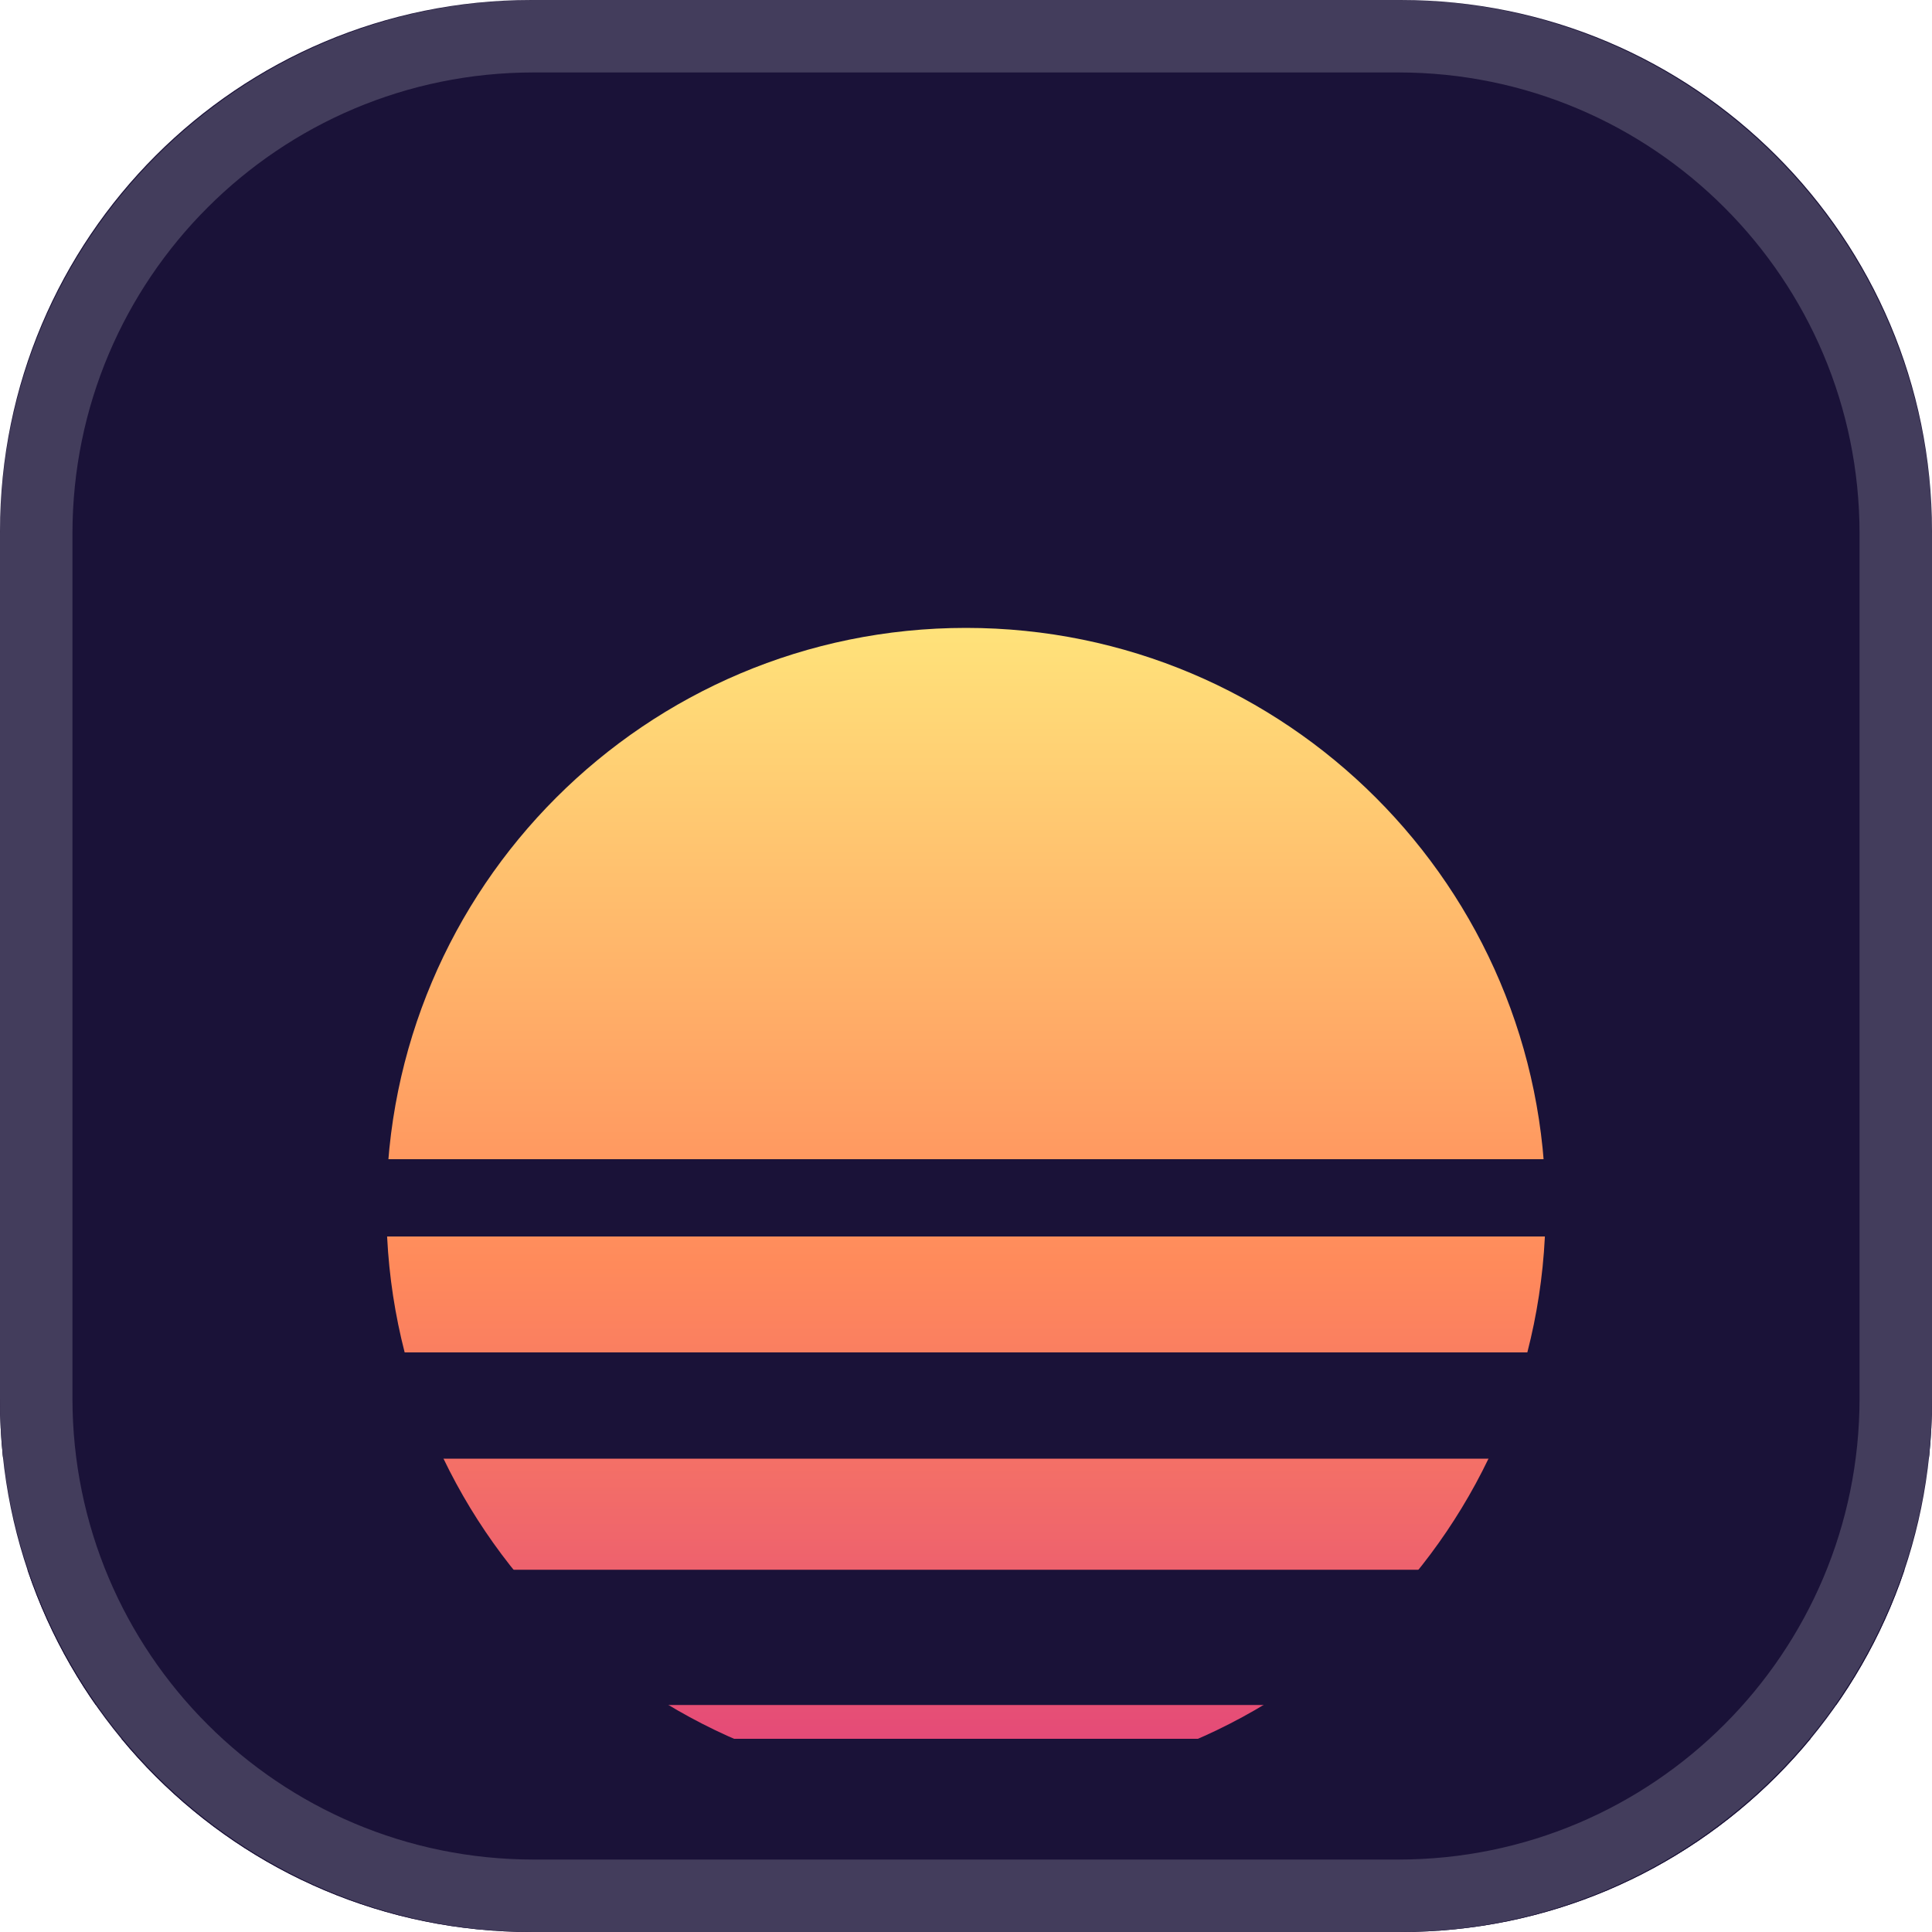
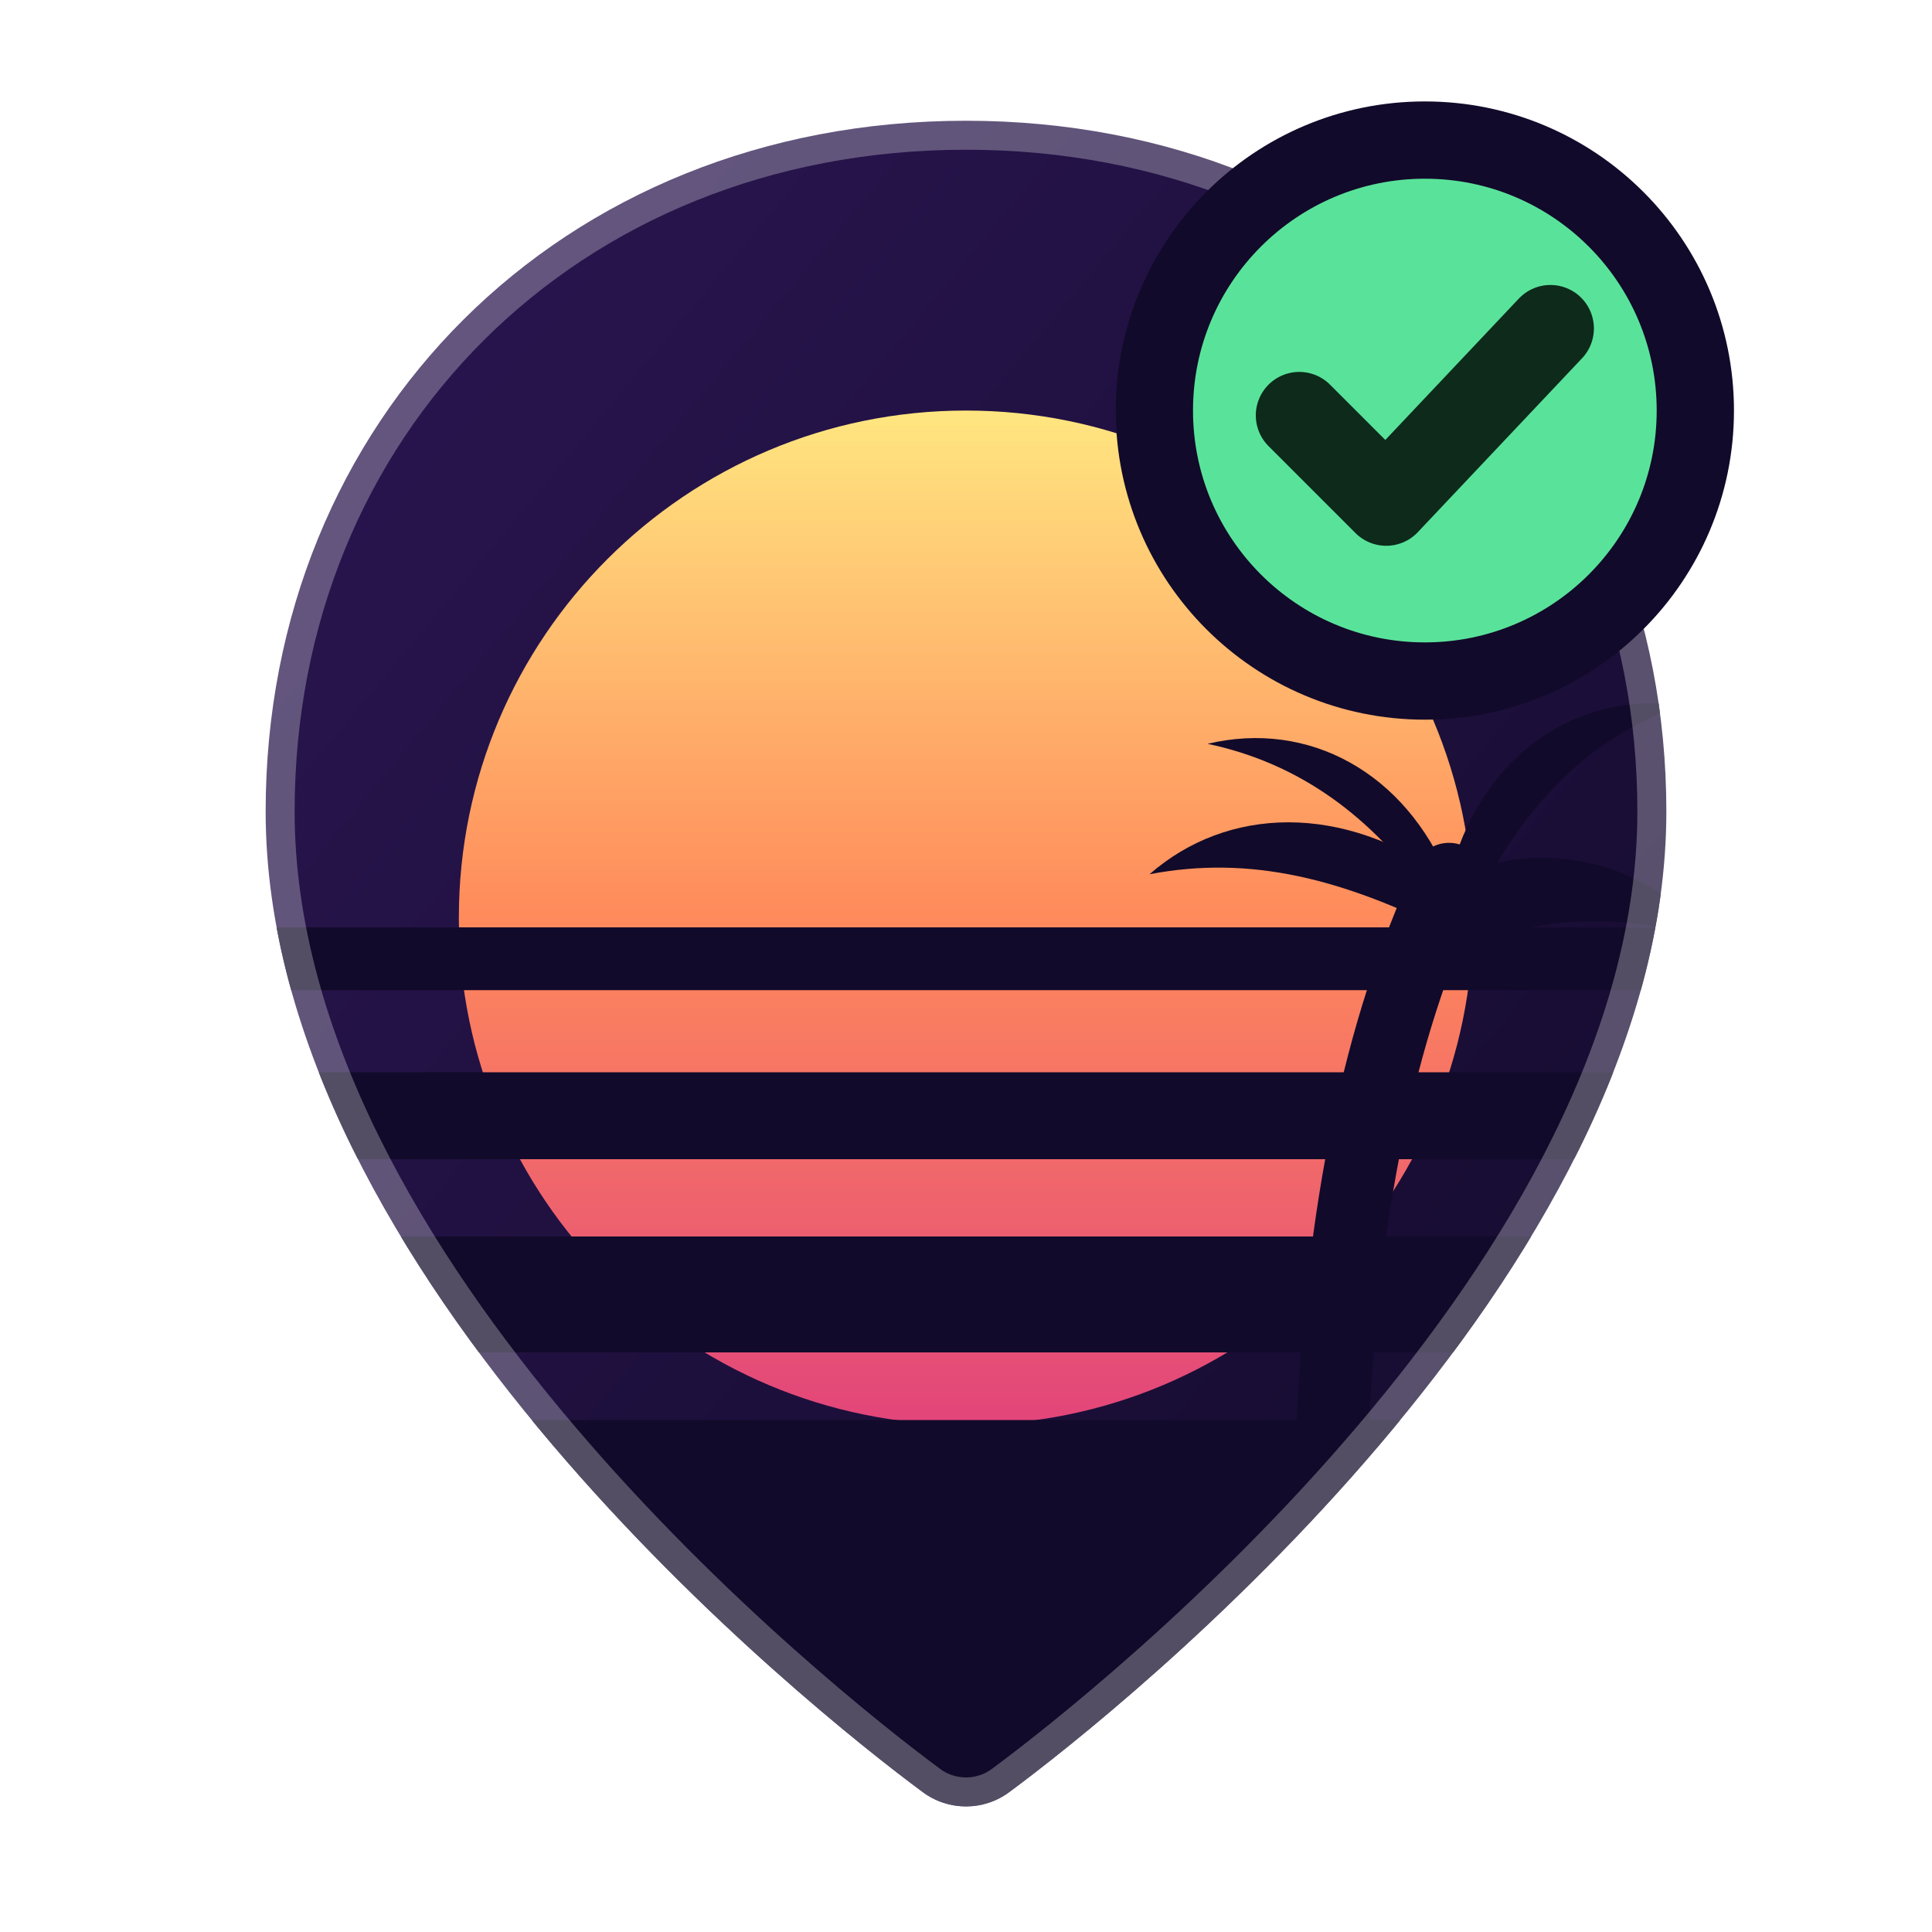
- <svg xmlns="http://www.w3.org/2000/svg" viewBox="0 0 40 40" aria-hidden="true">
+ <svg xmlns="http://www.w3.org/2000/svg" viewBox="0 0 40 40">
  <defs>
-     <linearGradient id="lgS" x1="0" y1="0" x2="0" y2="1">
-       <stop offset="0" stop-color="#ffe27a" />
-       <stop offset=".55" stop-color="#ff8a5b" />
+     <linearGradient id="s" x1="0" y1="0" x2="0" y2="1">
+       <stop offset="0" stop-color="#ffe680" />
+       <stop offset=".5" stop-color="#ff8a5b" />
      <stop offset="1" stop-color="#e2457a" />
    </linearGradient>
-     <clipPath id="lgC">
-       <rect width="40" height="40" rx="11" />
+     <linearGradient id="k" x1="0" y1="0" x2="1" y2="1">
+       <stop offset="0" stop-color="#2b1652" />
+       <stop offset="1" stop-color="#120a2a" />
+     </linearGradient>
+     <clipPath id="p">
+       <path d="M20 2.5C11.6 2.5 5.5 8.7 5.5 16.8c0 9.6 11.3 18.6 13.6 20.3a1.5 1.5 0 0 0 1.8 0c2.3-1.7 13.6-10.7 13.6-20.3C34.5 8.7 28.4 2.5 20 2.5z" />
    </clipPath>
  </defs>
-   <g clip-path="url(#lgC)">
-     <rect width="40" height="40" fill="#1a1238" />
-     <circle cx="20" cy="25" r="12" fill="url(#lgS)" />
-     <g fill="#1a1238">
-       <rect y="24" width="40" height="1.6" />
-       <rect y="28" width="40" height="2.2" />
-       <rect y="32.5" width="40" height="2.8" />
+   <path d="M20 2.5C11.6 2.5 5.5 8.7 5.5 16.8c0 9.6 11.3 18.6 13.6 20.3a1.5 1.5 0 0 0 1.8 0c2.3-1.7 13.6-10.7 13.6-20.3C34.5 8.7 28.4 2.5 20 2.5z" fill="url(#k)" />
+   <g clip-path="url(#p)">
+     <circle cx="20" cy="19" r="10.5" fill="url(#s)" />
+     <g fill="#120a2a">
+       <rect x="0" y="19.2" width="40" height="1.3" />
+       <rect x="0" y="22.2" width="40" height="1.8" />
+       <rect x="0" y="25.6" width="40" height="2.4" />
+       <rect x="0" y="29.4" width="40" height="12" />
    </g>
-     <rect y="36" width="40" height="4" fill="#1a1238" />
+     <path d="M27.6 29.4c.2-4.2.9-8 2.4-11.2" stroke="#120a2a" stroke-width="1.5" fill="none" stroke-linecap="round" />
+     <g fill="#120a2a">
+       <path d="M30 18.2c-2.2-1.6-4.6-1.5-6.2-.1 2.1-.4 4 .1 6.2 1.2z" />
+       <path d="M30 18.2c.6-2.5 2.6-3.9 4.8-3.6-1.9.7-3.2 2-4.2 4z" />
+       <path d="M30 18.2c1.9-.9 4.1-.4 5.5 1.3-1.8-.6-3.6-.6-5.3.2z" />
+       <path d="M30 18.2c-.9-2.2-2.9-3.3-5-2.8 1.9.4 3.4 1.5 4.6 3.2z" />
+     </g>
  </g>
-   <rect x=".75" y=".75" width="38.5" height="38.5" rx="10.3" fill="none" stroke="rgba(255,255,255,.18)" stroke-width="1.5" />
+   <path d="M20 2.5C11.6 2.5 5.5 8.7 5.5 16.8c0 9.6 11.3 18.6 13.6 20.3a1.5 1.5 0 0 0 1.8 0c2.3-1.7 13.6-10.7 13.6-20.3C34.5 8.7 28.4 2.5 20 2.5z" fill="none" stroke="rgba(255,255,255,.28)" stroke-width="1.2" />
+   <circle cx="29.5" cy="8.5" r="5.6" fill="#59e39a" stroke="#120a2a" stroke-width="1.6" />
+   <path d="M26.9 8.6l1.8 1.8 3.4-3.6" fill="none" stroke="#0d2a1b" stroke-width="1.8" stroke-linecap="round" stroke-linejoin="round" />
</svg>
